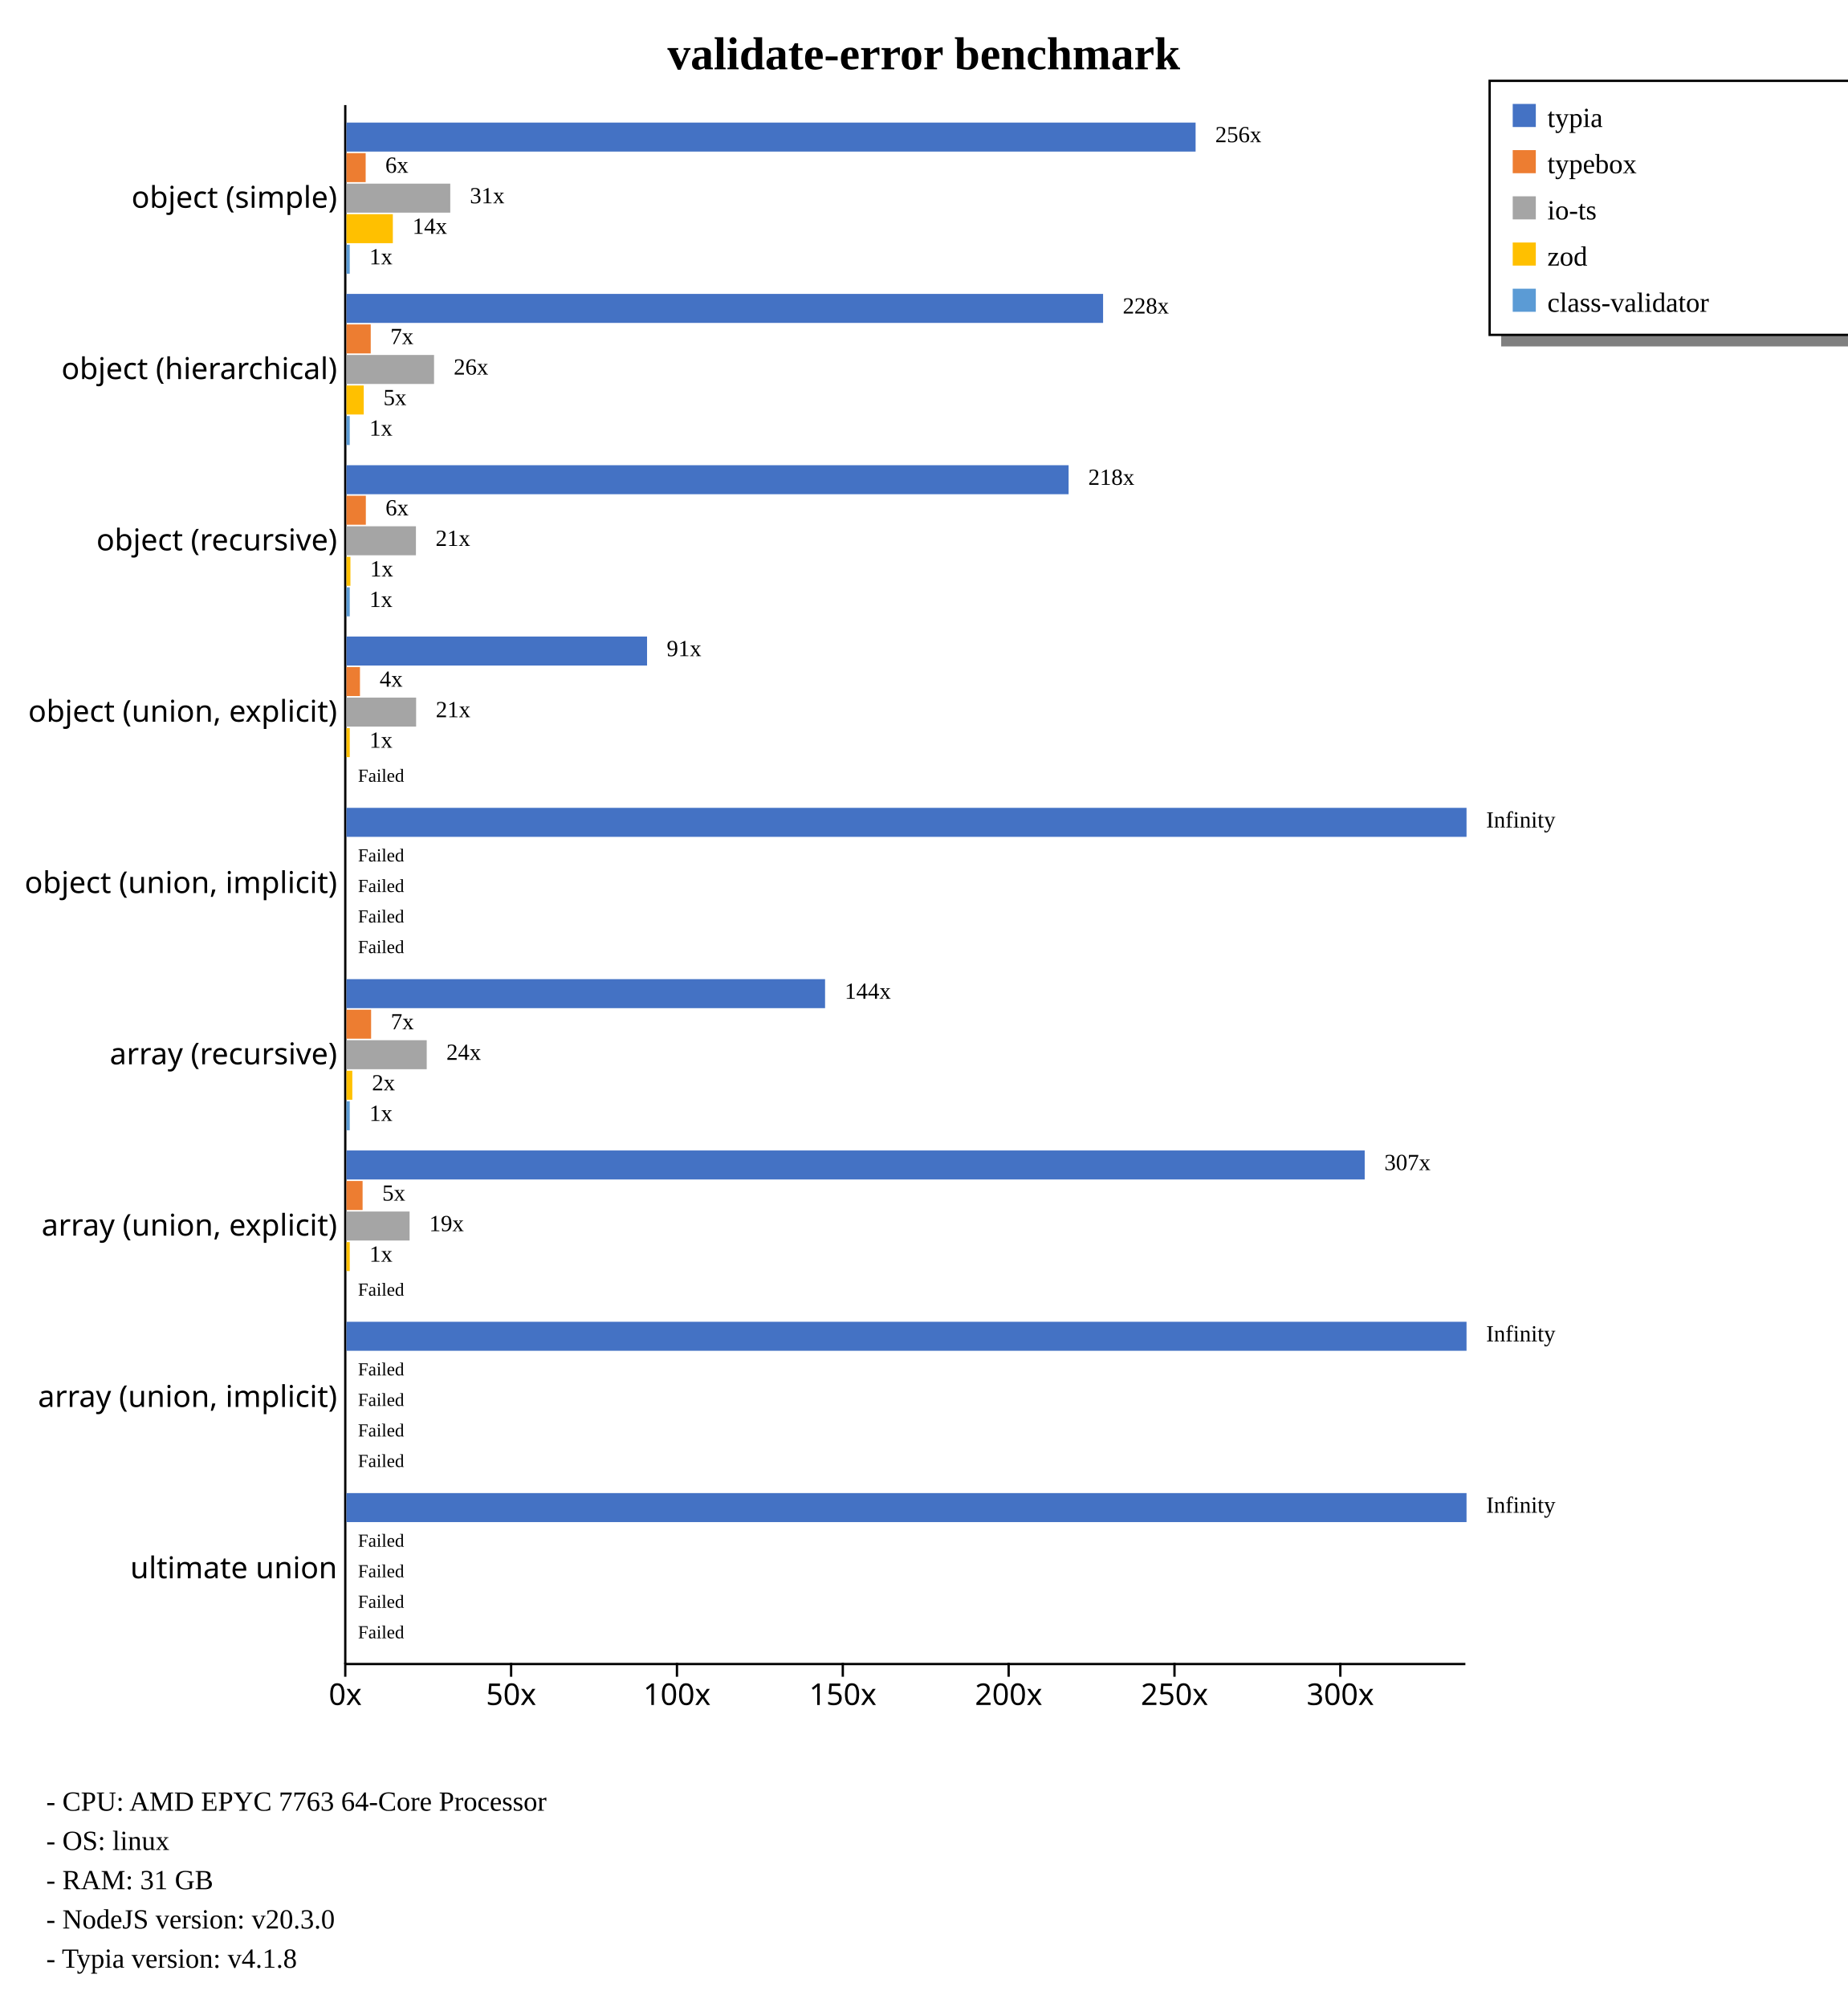
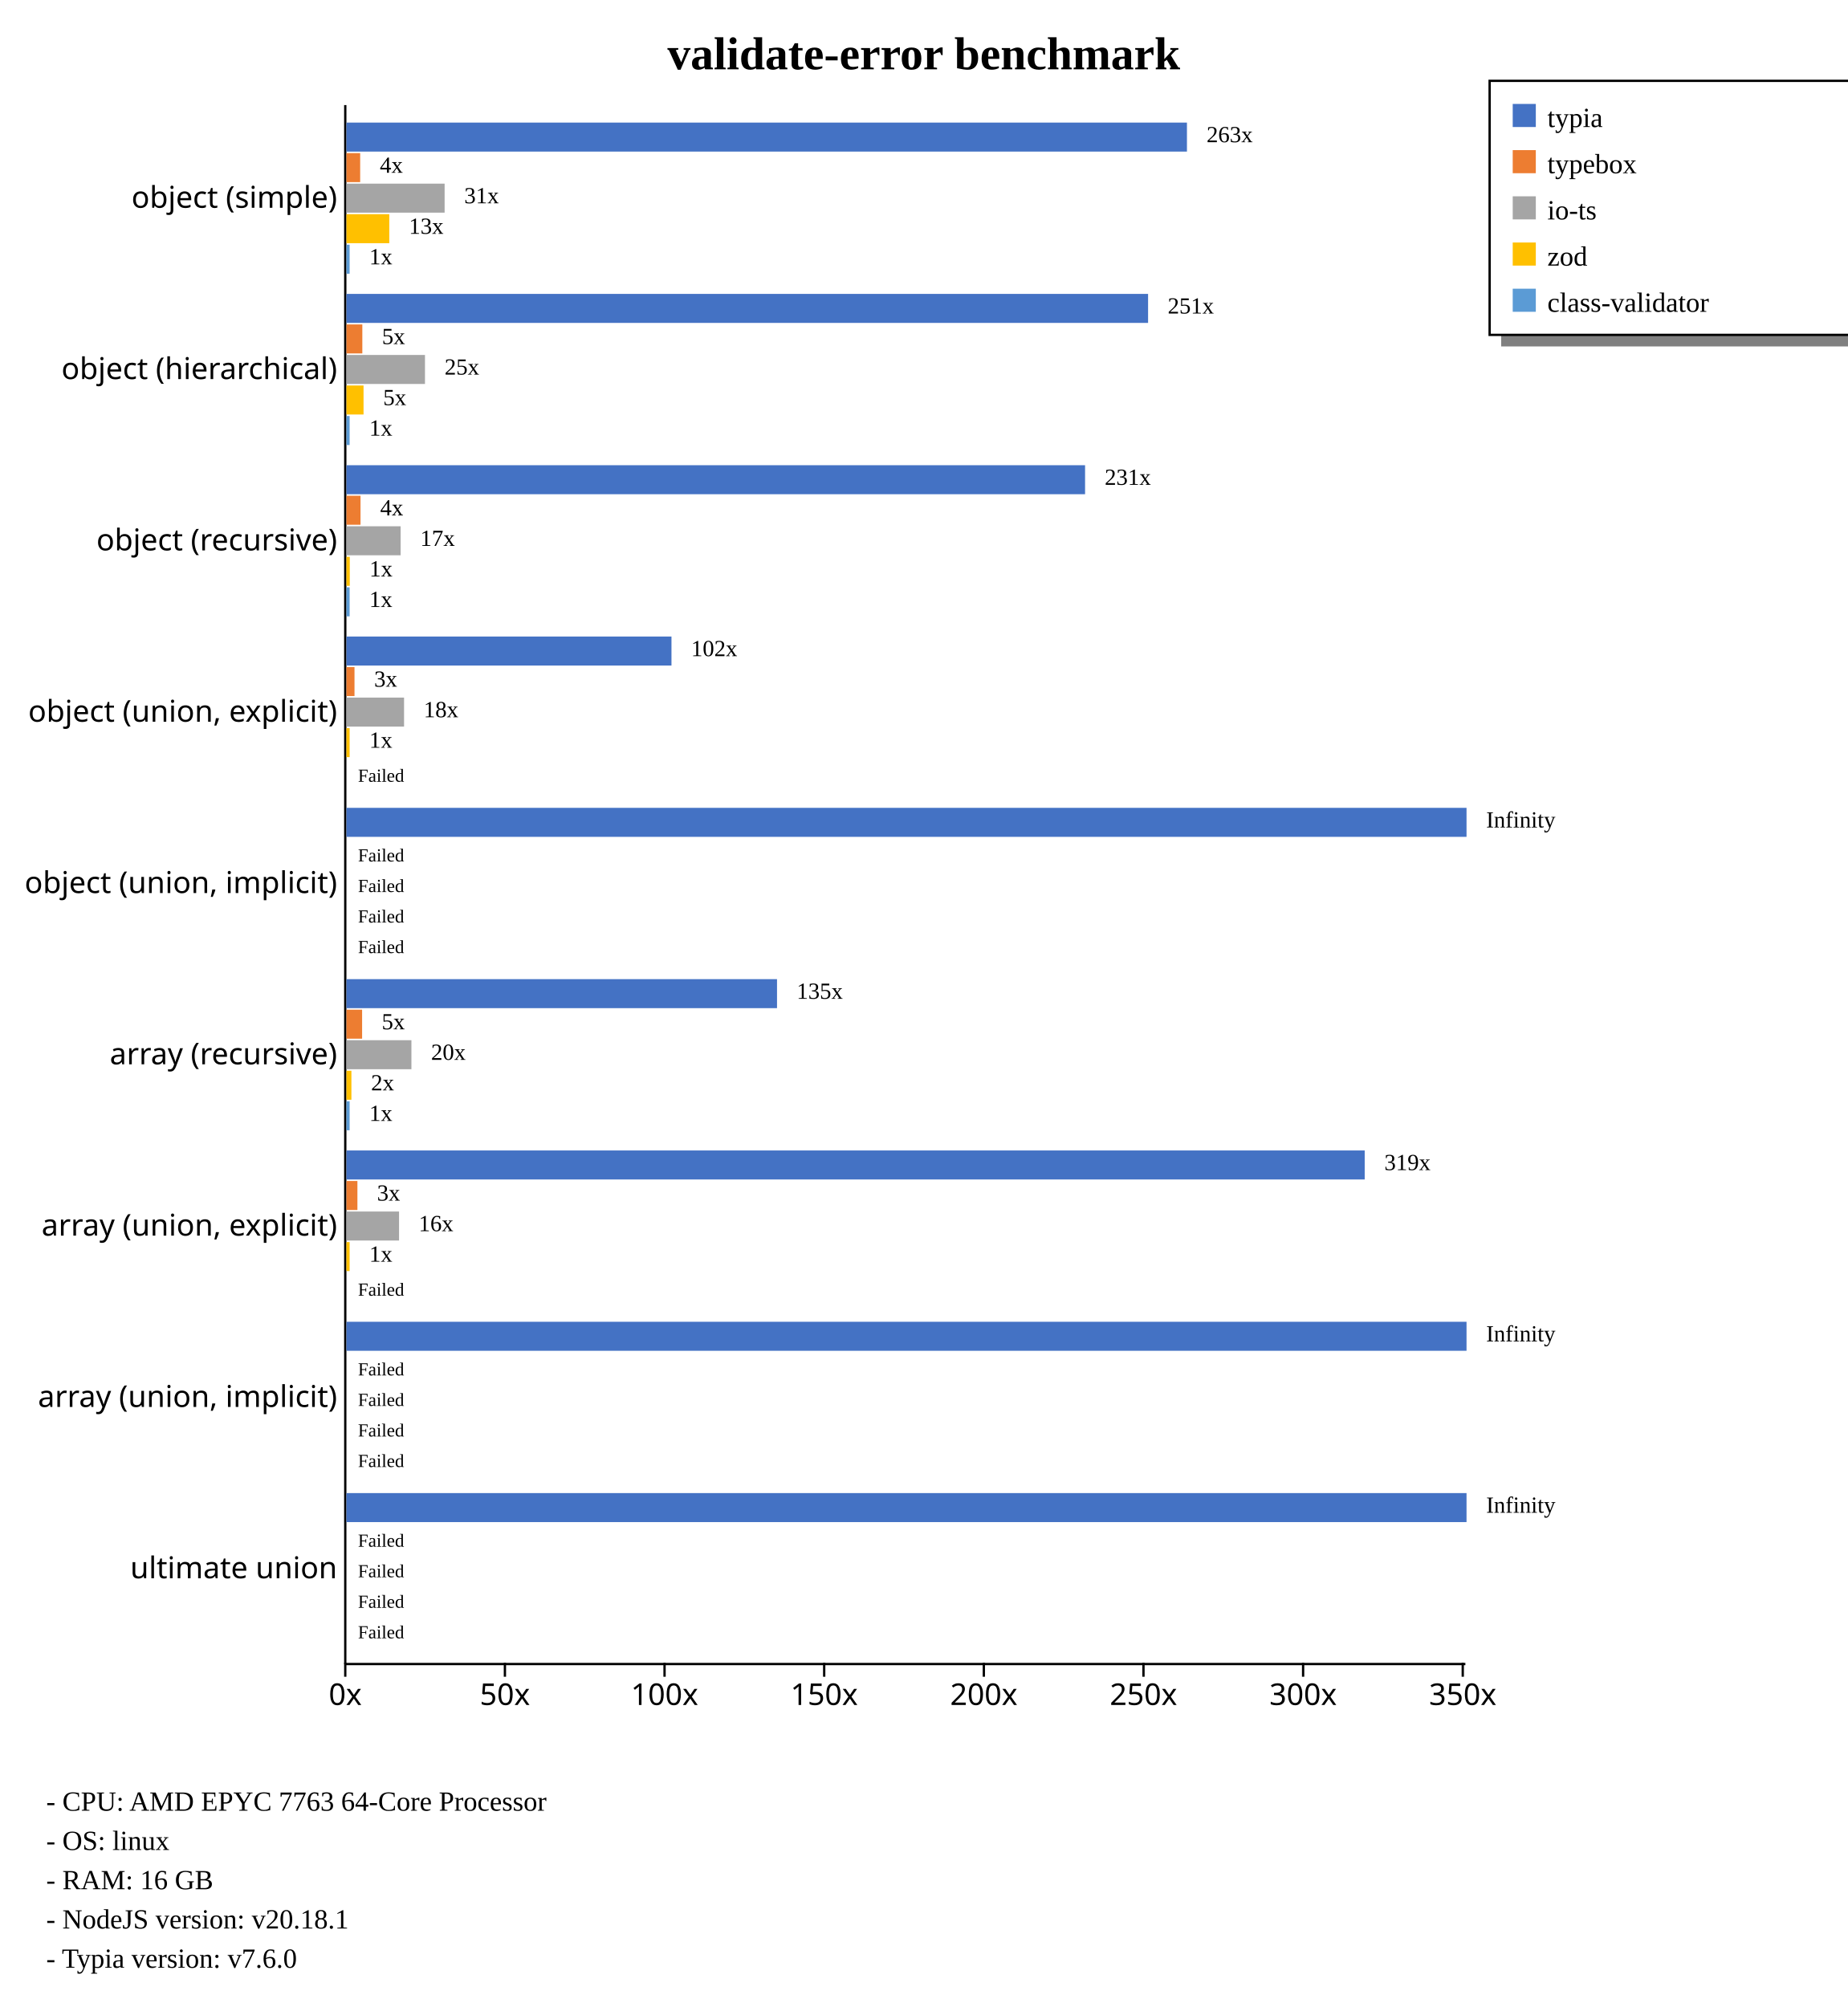
<svg xmlns="http://www.w3.org/2000/svg" width="800" height="869" style="background-color: white;">
  <g class="y axis" transform="translate(149,45)" fill="none" font-size="10" font-family="sans-serif" text-anchor="end" style="font-size: 13px;">
    <path class="domain" stroke="currentColor" d="M0.5,0.5V675.5" />
    <g class="tick" opacity="1" transform="translate(0,40.7967)" style="font-size: 13px;">
      <line stroke="currentColor" x2="0" />
      <text fill="currentColor" x="-3" dy="0.32em">object (simple)    </text>
    </g>
    <g class="tick" opacity="1" transform="translate(0,114.9725)" style="font-size: 13px;">
      <line stroke="currentColor" x2="0" />
      <text fill="currentColor" x="-3" dy="0.32em">object (hierarchical)    </text>
    </g>
    <g class="tick" opacity="1" transform="translate(0,189.1484)" style="font-size: 13px;">
      <line stroke="currentColor" x2="0" />
      <text fill="currentColor" x="-3" dy="0.32em">object (recursive)    </text>
    </g>
    <g class="tick" opacity="1" transform="translate(0,263.3242)" style="font-size: 13px;">
      <line stroke="currentColor" x2="0" />
      <text fill="currentColor" x="-3" dy="0.32em">object (union, explicit)    </text>
    </g>
    <g class="tick" opacity="1" transform="translate(0,337.5)" style="font-size: 13px;">
      <line stroke="currentColor" x2="0" />
      <text fill="currentColor" x="-3" dy="0.32em">object (union, implicit)    </text>
    </g>
    <g class="tick" opacity="1" transform="translate(0,411.6758)" style="font-size: 13px;">
      <line stroke="currentColor" x2="0" />
      <text fill="currentColor" x="-3" dy="0.32em">array (recursive)    </text>
    </g>
    <g class="tick" opacity="1" transform="translate(0,485.8516)" style="font-size: 13px;">
      <line stroke="currentColor" x2="0" />
      <text fill="currentColor" x="-3" dy="0.32em">array (union, explicit)    </text>
    </g>
    <g class="tick" opacity="1" transform="translate(0,560.0275)" style="font-size: 13px;">
      <line stroke="currentColor" x2="0" />
      <text fill="currentColor" x="-3" dy="0.32em">array (union, implicit)    </text>
    </g>
    <g class="tick" opacity="1" transform="translate(0,634.2033)" style="font-size: 13px;">
      <line stroke="currentColor" x2="0" />
      <text fill="currentColor" x="-3" dy="0.32em">ultimate union    </text>
    </g>
  </g>
  <g class="x axis" transform="translate(149,720)" fill="none" font-size="10" font-family="sans-serif" text-anchor="middle" style="font-size: 13px;">
    <path class="domain" stroke="currentColor" d="M0.5,0.5H485.5" />
    <g class="tick" opacity="1" transform="translate(0.5,0)" style="font-size: 13px;">
      <line stroke="currentColor" y2="6" />
      <text fill="currentColor" y="9" dy="0.71em">0x</text>
    </g>
-     <g class="tick" opacity="1" transform="translate(72.30926,0)" style="font-size: 13px;">
+     <g class="tick" opacity="1" transform="translate(69.6234,0)" style="font-size: 13px;">
      <line stroke="currentColor" y2="6" />
      <text fill="currentColor" y="9" dy="0.71em">50x</text>
    </g>
-     <g class="tick" opacity="1" transform="translate(144.1185,0)" style="font-size: 13px;">
+     <g class="tick" opacity="1" transform="translate(138.7468,0)" style="font-size: 13px;">
      <line stroke="currentColor" y2="6" />
      <text fill="currentColor" y="9" dy="0.71em">100x</text>
    </g>
-     <g class="tick" opacity="1" transform="translate(215.9278,0)" style="font-size: 13px;">
+     <g class="tick" opacity="1" transform="translate(207.8702,0)" style="font-size: 13px;">
      <line stroke="currentColor" y2="6" />
      <text fill="currentColor" y="9" dy="0.71em">150x</text>
    </g>
-     <g class="tick" opacity="1" transform="translate(287.737,0)" style="font-size: 13px;">
+     <g class="tick" opacity="1" transform="translate(276.9936,0)" style="font-size: 13px;">
      <line stroke="currentColor" y2="6" />
      <text fill="currentColor" y="9" dy="0.71em">200x</text>
    </g>
-     <g class="tick" opacity="1" transform="translate(359.5463,0)" style="font-size: 13px;">
+     <g class="tick" opacity="1" transform="translate(346.117,0)" style="font-size: 13px;">
      <line stroke="currentColor" y2="6" />
      <text fill="currentColor" y="9" dy="0.71em">250x</text>
    </g>
-     <g class="tick" opacity="1" transform="translate(431.3555,0)" style="font-size: 13px;">
+     <g class="tick" opacity="1" transform="translate(415.2404,0)" style="font-size: 13px;">
      <line stroke="currentColor" y2="6" />
      <text fill="currentColor" y="9" dy="0.71em">300x</text>
+     </g>
+     <g class="tick" opacity="1" transform="translate(484.3638,0)" style="font-size: 13px;">
+       <line stroke="currentColor" y2="6" />
+       <text fill="currentColor" y="9" dy="0.71em">350x</text>
    </g>
  </g>
  <text transform="translate(400, 30)" style="text-anchor: middle; font-size: 20px; font-weight: bold;">validate-error benchmark</text>
  <rect x="650" y="145" width="230" height="5" fill="gray" />
  <rect x="645" y="35" width="230" height="110" fill="none" stroke="black" />
  <rect x="655" y="45" width="10" height="10" style="fill: #4472c4;" />
  <text x="670" y="55" style="font-size: 12px;">typia</text>
  <rect x="655" y="65" width="10" height="10" style="fill: #ed7d31;" />
  <text x="670" y="75" style="font-size: 12px;">typebox</text>
  <rect x="655" y="85" width="10" height="10" style="fill: #a5a5a5;" />
  <text x="670" y="95" style="font-size: 12px;">io-ts</text>
  <rect x="655" y="105" width="10" height="10" style="fill: #ffc000;" />
  <text x="670" y="115" style="font-size: 12px;">zod</text>
  <rect x="655" y="125" width="10" height="10" style="fill: #5b9bd5;" />
  <text x="670" y="135" style="font-size: 12px;">class-validator</text>
  <text x="20" y="784" style="font-size: 12px;">  - CPU: AMD EPYC 7763 64-Core Processor</text>
  <text x="20" y="801" style="font-size: 12px;">  - OS: linux</text>
-   <text x="20" y="818" style="font-size: 12px;">  - RAM: 31 GB</text>
-   <text x="20" y="835" style="font-size: 12px;">  - NodeJS version: v20.3.0</text>
-   <text x="20" y="852" style="font-size: 12px;">  - Typia version: v4.1.8</text>
+   <text x="20" y="818" style="font-size: 12px;">  - RAM: 16 GB</text>
+   <text x="20" y="835" style="font-size: 12px;">  - NodeJS version: v20.18.1</text>
+   <text x="20" y="852" style="font-size: 12px;">  - Typia version: v7.6.0</text>
  <g style="font-size: 13px;">
    <g style="font-size: 13px;">
-       <rect x="150" y="53.079" width="367.689" height="12.558" fill="#4472c4" />
-       <rect x="150" y="66.298" width="8.33" height="12.558" fill="#ed7d31" />
-       <rect x="150" y="79.517" width="44.96" height="12.558" fill="#a5a5a5" />
-       <rect x="150" y="92.737" width="20.096" height="12.558" fill="#ffc000" />
-       <rect x="150" y="105.956" width="1.436" height="12.558" fill="#5b9bd5" />
-       <text class="label" x="526.189" y="61.579" font-size="10px">256x</text>
-       <text class="label" x="166.83" y="74.798" font-size="10px">6x</text>
-       <text class="label" x="203.46" y="88.017" font-size="10px">31x</text>
-       <text class="label" x="178.596" y="101.237" font-size="10px">14x</text>
-       <text class="label" x="159.936" y="114.456" font-size="10px">1x</text>
-       <text class="label" x="522.689" y="63.079" font-size="8px" />
-       <text class="label" x="163.33" y="76.298" font-size="8px" />
-       <text class="label" x="199.96" y="89.517" font-size="8px" />
-       <text class="label" x="175.096" y="102.737" font-size="8px" />
-       <text class="label" x="156.436" y="115.956" font-size="8px" />
-     </g>
-     <g style="font-size: 13px;">
-       <rect x="150" y="127.254" width="327.632" height="12.558" fill="#4472c4" />
-       <rect x="150" y="140.474" width="10.527" height="12.558" fill="#ed7d31" />
-       <rect x="150" y="153.693" width="37.943" height="12.558" fill="#a5a5a5" />
-       <rect x="150" y="166.913" width="7.499" height="12.558" fill="#ffc000" />
-       <rect x="150" y="180.132" width="1.436" height="12.558" fill="#5b9bd5" />
-       <text class="label" x="486.132" y="135.754" font-size="10px">228x</text>
-       <text class="label" x="169.027" y="148.974" font-size="10px">7x</text>
-       <text class="label" x="196.443" y="162.193" font-size="10px">26x</text>
-       <text class="label" x="165.999" y="175.413" font-size="10px">5x</text>
-       <text class="label" x="159.936" y="188.632" font-size="10px">1x</text>
-       <text class="label" x="482.632" y="137.254" font-size="8px" />
-       <text class="label" x="165.527" y="150.474" font-size="8px" />
-       <text class="label" x="192.943" y="163.693" font-size="8px" />
-       <text class="label" x="162.499" y="176.913" font-size="8px" />
-       <text class="label" x="156.436" y="190.132" font-size="8px" />
-     </g>
-     <g style="font-size: 13px;">
-       <rect x="150" y="201.43" width="312.7" height="12.558" fill="#4472c4" />
-       <rect x="150" y="214.65" width="8.406" height="12.558" fill="#ed7d31" />
-       <rect x="150" y="227.869" width="30.1" height="12.558" fill="#a5a5a5" />
-       <rect x="150" y="241.089" width="1.731" height="12.558" fill="#ffc000" />
-       <rect x="150" y="254.308" width="1.436" height="12.558" fill="#5b9bd5" />
-       <text class="label" x="471.2" y="209.93" font-size="10px">218x</text>
-       <text class="label" x="166.906" y="223.15" font-size="10px">6x</text>
-       <text class="label" x="188.6" y="236.369" font-size="10px">21x</text>
-       <text class="label" x="160.231" y="249.589" font-size="10px">1x</text>
-       <text class="label" x="159.936" y="262.808" font-size="10px">1x</text>
-       <text class="label" x="467.7" y="211.43" font-size="8px" />
-       <text class="label" x="163.406" y="224.65" font-size="8px" />
-       <text class="label" x="185.1" y="237.869" font-size="8px" />
-       <text class="label" x="156.731" y="251.089" font-size="8px" />
-       <text class="label" x="156.436" y="264.308" font-size="8px" />
-     </g>
-     <g style="font-size: 13px;">
-       <rect x="150" y="275.606" width="130.172" height="12.558" fill="#4472c4" />
-       <rect x="150" y="288.825" width="5.864" height="12.558" fill="#ed7d31" />
-       <rect x="150" y="302.045" width="30.179" height="12.558" fill="#a5a5a5" />
-       <rect x="150" y="315.264" width="1.436" height="12.558" fill="#ffc000" />
+       <rect x="150" y="53.079" width="363.943" height="12.558" fill="#4472c4" />
+       <rect x="150" y="66.298" width="5.952" height="12.558" fill="#ed7d31" />
+       <rect x="150" y="79.517" width="42.518" height="12.558" fill="#a5a5a5" />
+       <rect x="150" y="92.737" width="18.558" height="12.558" fill="#ffc000" />
+       <rect x="150" y="105.956" width="1.382" height="12.558" fill="#5b9bd5" />
+       <text class="label" x="522.443" y="61.579" font-size="10px">263x</text>
+       <text class="label" x="164.452" y="74.798" font-size="10px">4x</text>
+       <text class="label" x="201.018" y="88.017" font-size="10px">31x</text>
+       <text class="label" x="177.058" y="101.237" font-size="10px">13x</text>
+       <text class="label" x="159.882" y="114.456" font-size="10px">1x</text>
+       <text class="label" x="518.943" y="63.079" font-size="8px" />
+       <text class="label" x="160.952" y="76.298" font-size="8px" />
+       <text class="label" x="197.518" y="89.517" font-size="8px" />
+       <text class="label" x="173.558" y="102.737" font-size="8px" />
+       <text class="label" x="156.382" y="115.956" font-size="8px" />
+     </g>
+     <g style="font-size: 13px;">
+       <rect x="150" y="127.254" width="347.114" height="12.558" fill="#4472c4" />
+       <rect x="150" y="140.474" width="6.889" height="12.558" fill="#ed7d31" />
+       <rect x="150" y="153.693" width="34.009" height="12.558" fill="#a5a5a5" />
+       <rect x="150" y="166.913" width="7.41" height="12.558" fill="#ffc000" />
+       <rect x="150" y="180.132" width="1.382" height="12.558" fill="#5b9bd5" />
+       <text class="label" x="505.614" y="135.754" font-size="10px">251x</text>
+       <text class="label" x="165.389" y="148.974" font-size="10px">5x</text>
+       <text class="label" x="192.509" y="162.193" font-size="10px">25x</text>
+       <text class="label" x="165.91" y="175.413" font-size="10px">5x</text>
+       <text class="label" x="159.882" y="188.632" font-size="10px">1x</text>
+       <text class="label" x="502.114" y="137.254" font-size="8px" />
+       <text class="label" x="161.889" y="150.474" font-size="8px" />
+       <text class="label" x="189.009" y="163.693" font-size="8px" />
+       <text class="label" x="162.41" y="176.913" font-size="8px" />
+       <text class="label" x="156.382" y="190.132" font-size="8px" />
+     </g>
+     <g style="font-size: 13px;">
+       <rect x="150" y="201.43" width="319.831" height="12.558" fill="#4472c4" />
+       <rect x="150" y="214.65" width="6.105" height="12.558" fill="#ed7d31" />
+       <rect x="150" y="227.869" width="23.464" height="12.558" fill="#a5a5a5" />
+       <rect x="150" y="241.089" width="1.452" height="12.558" fill="#ffc000" />
+       <rect x="150" y="254.308" width="1.382" height="12.558" fill="#5b9bd5" />
+       <text class="label" x="478.331" y="209.93" font-size="10px">231x</text>
+       <text class="label" x="164.605" y="223.15" font-size="10px">4x</text>
+       <text class="label" x="181.964" y="236.369" font-size="10px">17x</text>
+       <text class="label" x="159.952" y="249.589" font-size="10px">1x</text>
+       <text class="label" x="159.882" y="262.808" font-size="10px">1x</text>
+       <text class="label" x="474.831" y="211.43" font-size="8px" />
+       <text class="label" x="161.105" y="224.65" font-size="8px" />
+       <text class="label" x="178.464" y="237.869" font-size="8px" />
+       <text class="label" x="156.452" y="251.089" font-size="8px" />
+       <text class="label" x="156.382" y="264.308" font-size="8px" />
+     </g>
+     <g style="font-size: 13px;">
+       <rect x="150" y="275.606" width="140.745" height="12.558" fill="#4472c4" />
+       <rect x="150" y="288.825" width="3.495" height="12.558" fill="#ed7d31" />
+       <rect x="150" y="302.045" width="24.957" height="12.558" fill="#a5a5a5" />
+       <rect x="150" y="315.264" width="1.382" height="12.558" fill="#ffc000" />
      <rect x="150" y="328.484" width="0" height="12.558" fill="#5b9bd5" />
-       <text class="label" x="288.672" y="284.106" font-size="10px">91x</text>
-       <text class="label" x="164.364" y="297.325" font-size="10px">4x</text>
-       <text class="label" x="188.679" y="310.545" font-size="10px">21x</text>
-       <text class="label" x="159.936" y="323.764" font-size="10px">1x</text>
+       <text class="label" x="299.245" y="284.106" font-size="10px">102x</text>
+       <text class="label" x="161.995" y="297.325" font-size="10px">3x</text>
+       <text class="label" x="183.457" y="310.545" font-size="10px">18x</text>
+       <text class="label" x="159.882" y="323.764" font-size="10px">1x</text>
      <text class="label" x="158.5" y="336.984" font-size="10px" />
-       <text class="label" x="285.172" y="285.606" font-size="8px" />
-       <text class="label" x="160.864" y="298.825" font-size="8px" />
-       <text class="label" x="185.179" y="312.045" font-size="8px" />
-       <text class="label" x="156.436" y="325.264" font-size="8px" />
+       <text class="label" x="295.745" y="285.606" font-size="8px" />
+       <text class="label" x="158.495" y="298.825" font-size="8px" />
+       <text class="label" x="179.957" y="312.045" font-size="8px" />
+       <text class="label" x="156.382" y="325.264" font-size="8px" />
      <text class="label" x="155" y="338.484" font-size="8px">Failed</text>
    </g>
    <g style="font-size: 13px;">
      <rect x="150" y="349.782" width="485" height="12.558" fill="#4472c4" />
      <rect x="150" y="363.001" width="0" height="12.558" fill="#ed7d31" />
      <rect x="150" y="376.221" width="0" height="12.558" fill="#a5a5a5" />
      <rect x="150" y="389.44" width="0" height="12.558" fill="#ffc000" />
      <rect x="150" y="402.66" width="0" height="12.558" fill="#5b9bd5" />
      <text class="label" x="643.5" y="358.282" font-size="10px">Infinity</text>
      <text class="label" x="158.5" y="371.501" font-size="10px" />
      <text class="label" x="158.5" y="384.721" font-size="10px" />
      <text class="label" x="158.5" y="397.94" font-size="10px" />
      <text class="label" x="158.5" y="411.16" font-size="10px" />
      <text class="label" x="640" y="359.782" font-size="8px" />
      <text class="label" x="155" y="373.001" font-size="8px">Failed</text>
      <text class="label" x="155" y="386.221" font-size="8px">Failed</text>
      <text class="label" x="155" y="399.44" font-size="8px">Failed</text>
      <text class="label" x="155" y="412.66" font-size="8px">Failed</text>
    </g>
    <g style="font-size: 13px;">
-       <rect x="150" y="423.958" width="207.251" height="12.558" fill="#4472c4" />
-       <rect x="150" y="437.177" width="10.69" height="12.558" fill="#ed7d31" />
-       <rect x="150" y="450.397" width="34.772" height="12.558" fill="#a5a5a5" />
-       <rect x="150" y="463.616" width="2.552" height="12.558" fill="#ffc000" />
-       <rect x="150" y="476.835" width="1.436" height="12.558" fill="#5b9bd5" />
-       <text class="label" x="365.751" y="432.458" font-size="10px">144x</text>
-       <text class="label" x="169.19" y="445.677" font-size="10px">7x</text>
-       <text class="label" x="193.272" y="458.897" font-size="10px">24x</text>
-       <text class="label" x="161.052" y="472.116" font-size="10px">2x</text>
-       <text class="label" x="159.936" y="485.335" font-size="10px">1x</text>
-       <text class="label" x="362.251" y="433.958" font-size="8px" />
-       <text class="label" x="165.69" y="447.177" font-size="8px" />
-       <text class="label" x="189.772" y="460.397" font-size="8px" />
-       <text class="label" x="157.552" y="473.616" font-size="8px" />
-       <text class="label" x="156.436" y="486.835" font-size="8px" />
+       <rect x="150" y="423.958" width="186.445" height="12.558" fill="#4472c4" />
+       <rect x="150" y="437.177" width="6.792" height="12.558" fill="#ed7d31" />
+       <rect x="150" y="450.397" width="28.142" height="12.558" fill="#a5a5a5" />
+       <rect x="150" y="463.616" width="2.158" height="12.558" fill="#ffc000" />
+       <rect x="150" y="476.835" width="1.382" height="12.558" fill="#5b9bd5" />
+       <text class="label" x="344.945" y="432.458" font-size="10px">135x</text>
+       <text class="label" x="165.292" y="445.677" font-size="10px">5x</text>
+       <text class="label" x="186.642" y="458.897" font-size="10px">20x</text>
+       <text class="label" x="160.658" y="472.116" font-size="10px">2x</text>
+       <text class="label" x="159.882" y="485.335" font-size="10px">1x</text>
+       <text class="label" x="341.445" y="433.958" font-size="8px" />
+       <text class="label" x="161.792" y="447.177" font-size="8px" />
+       <text class="label" x="183.142" y="460.397" font-size="8px" />
+       <text class="label" x="157.158" y="473.616" font-size="8px" />
+       <text class="label" x="156.382" y="486.835" font-size="8px" />
    </g>
    <g style="font-size: 13px;">
      <rect x="150" y="498.134" width="440.909" height="12.558" fill="#4472c4" />
-       <rect x="150" y="511.353" width="7.002" height="12.558" fill="#ed7d31" />
-       <rect x="150" y="524.572" width="27.353" height="12.558" fill="#a5a5a5" />
-       <rect x="150" y="537.792" width="1.436" height="12.558" fill="#ffc000" />
+       <rect x="150" y="511.353" width="4.758" height="12.558" fill="#ed7d31" />
+       <rect x="150" y="524.572" width="22.787" height="12.558" fill="#a5a5a5" />
+       <rect x="150" y="537.792" width="1.382" height="12.558" fill="#ffc000" />
      <rect x="150" y="551.011" width="0" height="12.558" fill="#5b9bd5" />
-       <text class="label" x="599.409" y="506.634" font-size="10px">307x</text>
-       <text class="label" x="165.502" y="519.853" font-size="10px">5x</text>
-       <text class="label" x="185.853" y="533.072" font-size="10px">19x</text>
-       <text class="label" x="159.936" y="546.292" font-size="10px">1x</text>
+       <text class="label" x="599.409" y="506.634" font-size="10px">319x</text>
+       <text class="label" x="163.258" y="519.853" font-size="10px">3x</text>
+       <text class="label" x="181.287" y="533.072" font-size="10px">16x</text>
+       <text class="label" x="159.882" y="546.292" font-size="10px">1x</text>
      <text class="label" x="158.5" y="559.511" font-size="10px" />
      <text class="label" x="595.909" y="508.134" font-size="8px" />
-       <text class="label" x="162.002" y="521.353" font-size="8px" />
-       <text class="label" x="182.353" y="534.572" font-size="8px" />
-       <text class="label" x="156.436" y="547.792" font-size="8px" />
+       <text class="label" x="159.758" y="521.353" font-size="8px" />
+       <text class="label" x="177.787" y="534.572" font-size="8px" />
+       <text class="label" x="156.382" y="547.792" font-size="8px" />
      <text class="label" x="155" y="561.011" font-size="8px">Failed</text>
    </g>
    <g style="font-size: 13px;">
      <rect x="150" y="572.309" width="485" height="12.558" fill="#4472c4" />
      <rect x="150" y="585.529" width="0" height="12.558" fill="#ed7d31" />
      <rect x="150" y="598.748" width="0" height="12.558" fill="#a5a5a5" />
      <rect x="150" y="611.968" width="0" height="12.558" fill="#ffc000" />
      <rect x="150" y="625.187" width="0" height="12.558" fill="#5b9bd5" />
      <text class="label" x="643.5" y="580.809" font-size="10px">Infinity</text>
      <text class="label" x="158.5" y="594.029" font-size="10px" />
      <text class="label" x="158.5" y="607.248" font-size="10px" />
      <text class="label" x="158.5" y="620.468" font-size="10px" />
      <text class="label" x="158.5" y="633.687" font-size="10px" />
      <text class="label" x="640" y="582.309" font-size="8px" />
      <text class="label" x="155" y="595.529" font-size="8px">Failed</text>
      <text class="label" x="155" y="608.748" font-size="8px">Failed</text>
      <text class="label" x="155" y="621.968" font-size="8px">Failed</text>
      <text class="label" x="155" y="635.187" font-size="8px">Failed</text>
    </g>
    <g style="font-size: 13px;">
      <rect x="150" y="646.485" width="485" height="12.558" fill="#4472c4" />
      <rect x="150" y="659.705" width="0" height="12.558" fill="#ed7d31" />
      <rect x="150" y="672.924" width="0" height="12.558" fill="#a5a5a5" />
      <rect x="150" y="686.144" width="0" height="12.558" fill="#ffc000" />
      <rect x="150" y="699.363" width="0" height="12.558" fill="#5b9bd5" />
      <text class="label" x="643.5" y="654.985" font-size="10px">Infinity</text>
      <text class="label" x="158.5" y="668.205" font-size="10px" />
      <text class="label" x="158.5" y="681.424" font-size="10px" />
      <text class="label" x="158.5" y="694.644" font-size="10px" />
      <text class="label" x="158.5" y="707.863" font-size="10px" />
      <text class="label" x="640" y="656.485" font-size="8px" />
      <text class="label" x="155" y="669.705" font-size="8px">Failed</text>
      <text class="label" x="155" y="682.924" font-size="8px">Failed</text>
      <text class="label" x="155" y="696.144" font-size="8px">Failed</text>
      <text class="label" x="155" y="709.363" font-size="8px">Failed</text>
    </g>
  </g>
</svg>
